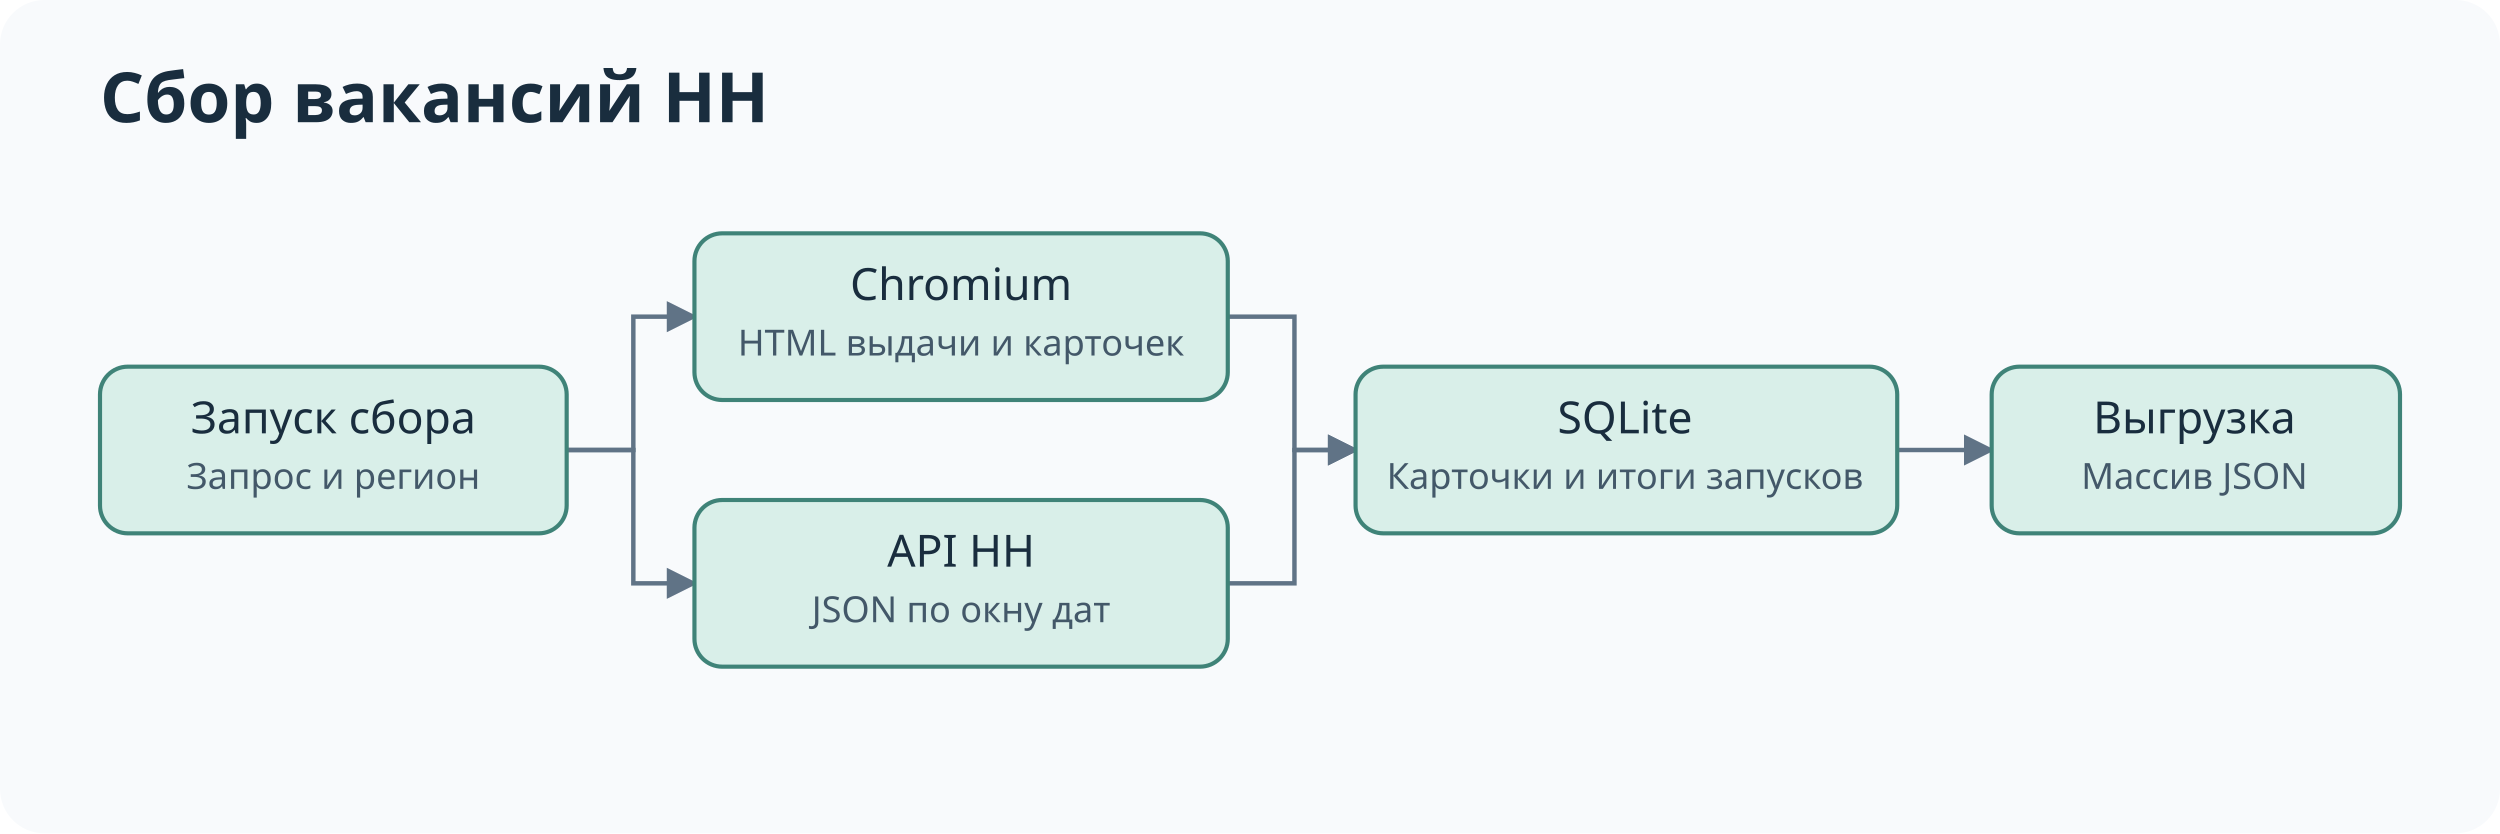
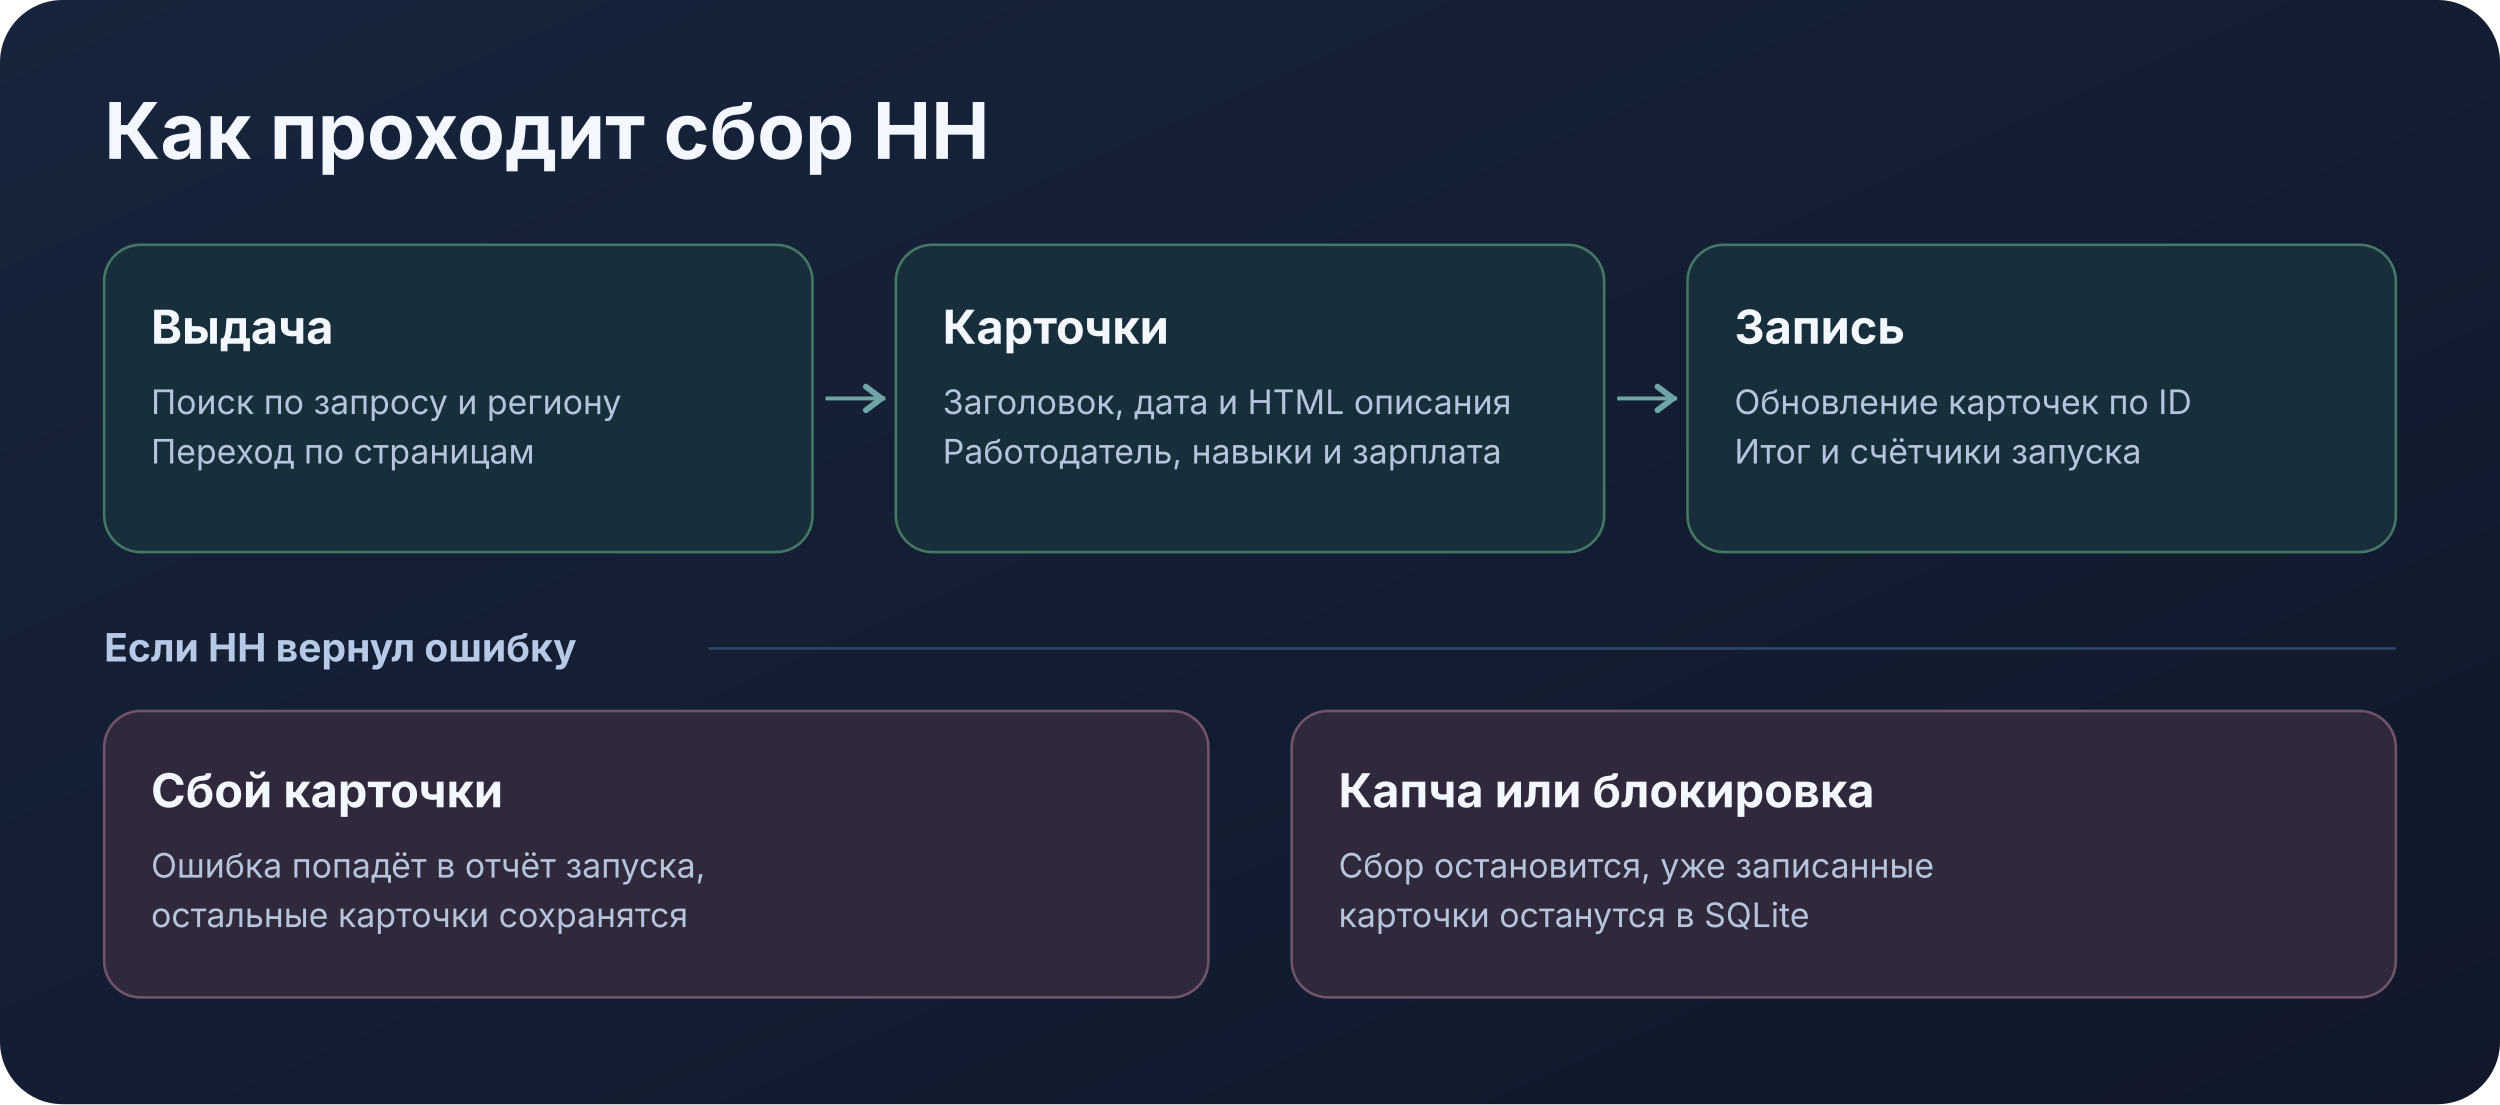
- <svg xmlns="http://www.w3.org/2000/svg" width="900" height="300" viewBox="0 0 900 300" role="img" aria-labelledby="title desc">
+ <svg xmlns="http://www.w3.org/2000/svg" width="960" height="424" viewBox="0 0 960 424" role="img" aria-labelledby="title desc">
  <defs>
-     <marker id="arrow" viewBox="0 0 10 10" refX="8" refY="5" markerWidth="7" markerHeight="7" orient="auto">
-       <path d="M0 0 10 5 0 10Z" fill="#607386" />
+     <linearGradient id="background" x2="1" y2="1">
+       <stop stop-color="#17243b" />
+       <stop offset="1" stop-color="#10182a" />
+     </linearGradient>
+     <marker id="chevron" markerWidth="8" markerHeight="8" refX="7" refY="4" orient="auto">
+       <path d="m2 1 4 3-4 3" fill="none" stroke="#6fa5a7" stroke-width="1.5" stroke-linecap="round" stroke-linejoin="round" />
    </marker>
    <style>
-       text { font: 16px system-ui, sans-serif; fill: #192d3e; }
-       .heading { font-size: 25px; font-weight: 650; }
-       .detail { font-size: 13px; fill: #435869; }
-       .box { fill: #d9efe9; stroke: #3f8378; stroke-width: 1.5; }
-       .line { fill: none; stroke: #607386; stroke-width: 1.6; marker-end: url(#arrow); }
+       text { font-family: Inter, "DejaVu Sans", sans-serif; }
+       .heading { fill: #f3f7ff; font-size: 30px; font-weight: 700; }
+       .title { fill: #f3f7ff; font-size: 18px; font-weight: 650; }
+       .detail { fill: #b3c4db; font-size: 13px; }
+       .label { fill: #b8c9e5; font-size: 15px; font-weight: 650; }
+       .card { fill: #182f3b; stroke: #457666; }
+       .error { fill: #30283b; stroke: #70546c; }
+       .rule { stroke: #334564; }
+       .link { stroke: #6fa5a7; stroke-width: 1.5; marker-end: url(#chevron); }
    </style>
  </defs>
-   <rect width="900" height="300" rx="16" fill="#f8fafc" />
-   <text x="36" y="44" class="heading">Сбор вакансий HH</text>
-   <path class="line" d="M204 162H228V114H249" />
-   <path class="line" d="M204 162H228V210H249" />
-   <path class="line" d="M442 114H466V162H487" />
-   <path class="line" d="M442 210H466V162H487" />
-   <path class="line" d="M683 162H716" />
-   <rect class="box" x="36" y="132" width="168" height="60" rx="10" />
-   <rect class="box" x="250" y="84" width="192" height="60" rx="10" />
-   <rect class="box" x="250" y="180" width="192" height="60" rx="10" />
-   <rect class="box" x="488" y="132" width="195" height="60" rx="10" />
-   <rect class="box" x="717" y="132" width="147" height="60" rx="10" />
-   <g text-anchor="middle">
-     <text x="120" y="156">Запуск сбора</text>
-     <text class="detail" x="120" y="176">Запрос и регион</text>
-     <text x="346" y="108">Chromium</text>
-     <text class="detail" x="346" y="128">HTML выдачи и карточек</text>
-     <text x="346" y="204">API HH</text>
-     <text class="detail" x="346" y="224">JSON по окну дат</text>
-     <text x="585" y="156">SQLite</text>
-     <text class="detail" x="585" y="176">Карточки и итоги запусков</text>
-     <text x="790" y="156">Выгрузка</text>
-     <text class="detail" x="790" y="176">Массив JSON</text>
+   <rect width="960" height="424" rx="24" fill="url(#background)" />
+   <text x="40" y="61" class="heading">Как проходит сбор HH</text>
+   <path class="link" d="M317 153h23" />
+   <path class="link" d="M621 153h23" />
+   <g>
+     <rect x="40" y="94" width="272" height="118" rx="14" class="card" />
+     <text x="58" y="132" class="title">Выдача</text>
+     <text x="58" y="159" class="detail">Поиск по запросу и региону</text>
+     <text x="58" y="178" class="detail">Переход по страницам</text>
+   </g>
+   <g>
+     <rect x="344" y="94" width="272" height="118" rx="14" class="card" />
+     <text x="362" y="132" class="title">Карточки</text>
+     <text x="362" y="159" class="detail">Заголовок, дата и HTML описания</text>
+     <text x="362" y="178" class="detail">Работодатель, навыки и зарплата</text>
+   </g>
+   <g>
+     <rect x="648" y="94" width="272" height="118" rx="14" class="card" />
+     <text x="666" y="132" class="title">Запись</text>
+     <text x="666" y="159" class="detail">Обновление карточек по ID</text>
+     <text x="666" y="178" class="detail">Итог и счётчики запуска</text>
+   </g>
+   <text x="40" y="254" class="label">Если HH вернул ошибку</text>
+   <path class="rule" d="M272 249h648" />
+   <g>
+     <rect x="40" y="273" width="424" height="110" rx="14" class="error" />
+     <text x="58" y="310" class="title">Сбой карточки</text>
+     <text x="58" y="337" class="detail">Ошибка попадёт в отчёт запуска,</text>
+     <text x="58" y="356" class="detail">остальные карточки сохранятся</text>
+   </g>
+   <g>
+     <rect x="496" y="273" width="424" height="110" rx="14" class="error" />
+     <text x="514" y="310" class="title">Капча или блокировка</text>
+     <text x="514" y="337" class="detail">Сбор остановится, уже записанные</text>
+     <text x="514" y="356" class="detail">карточки останутся в SQLite</text>
  </g>
</svg>
